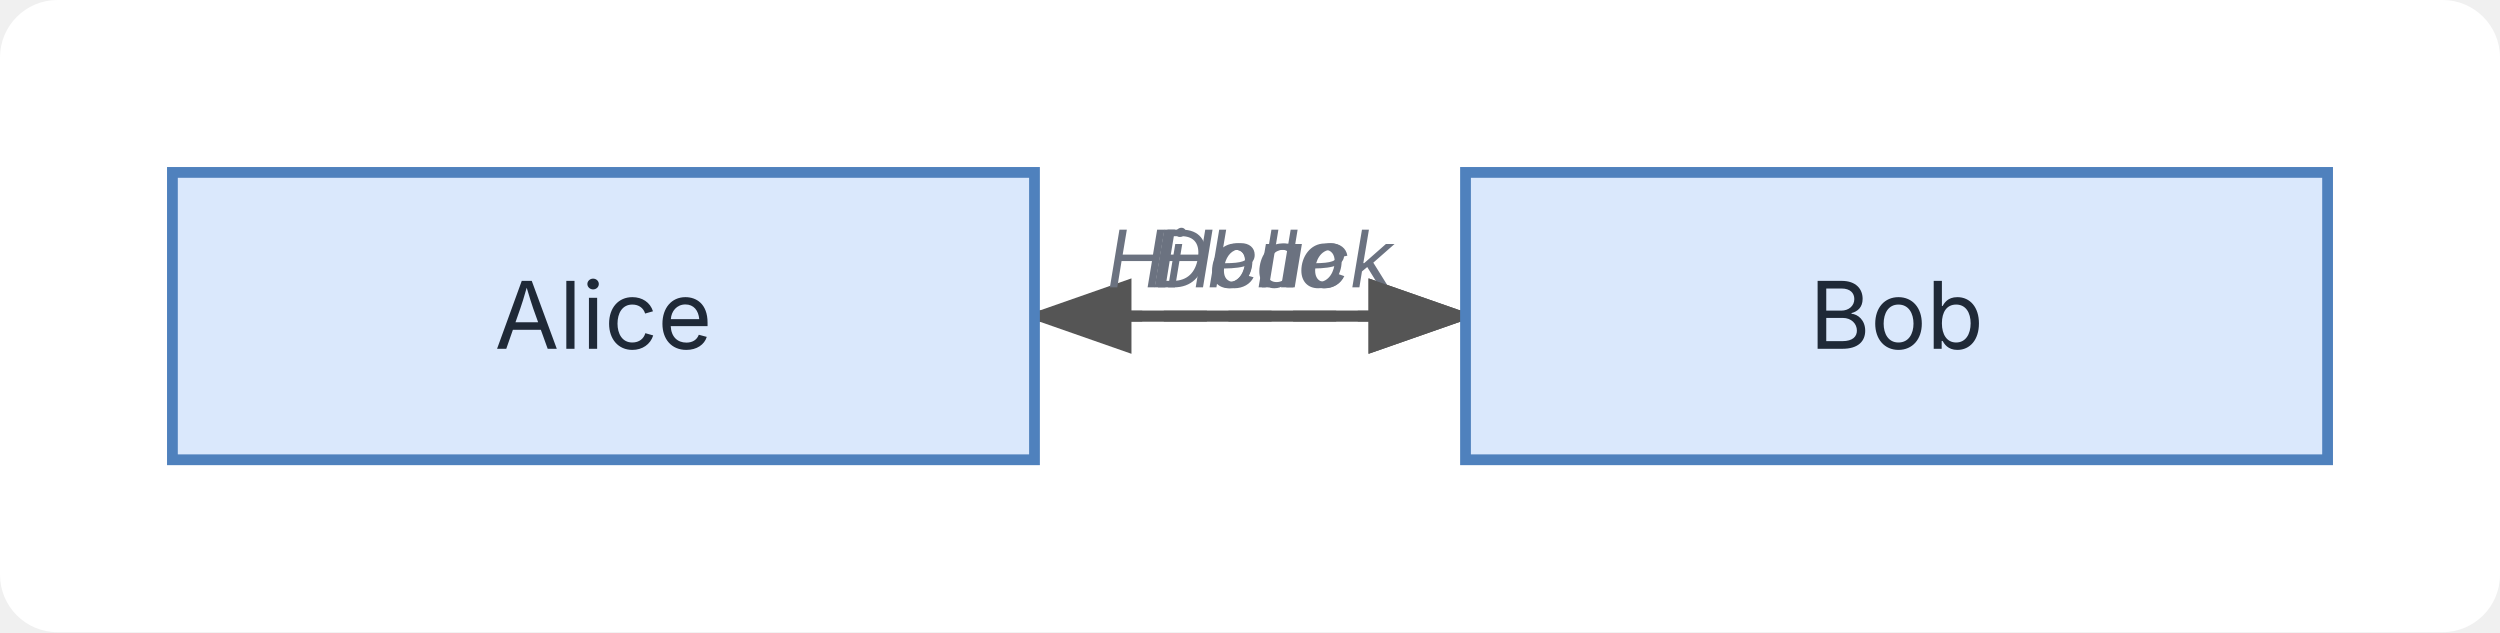
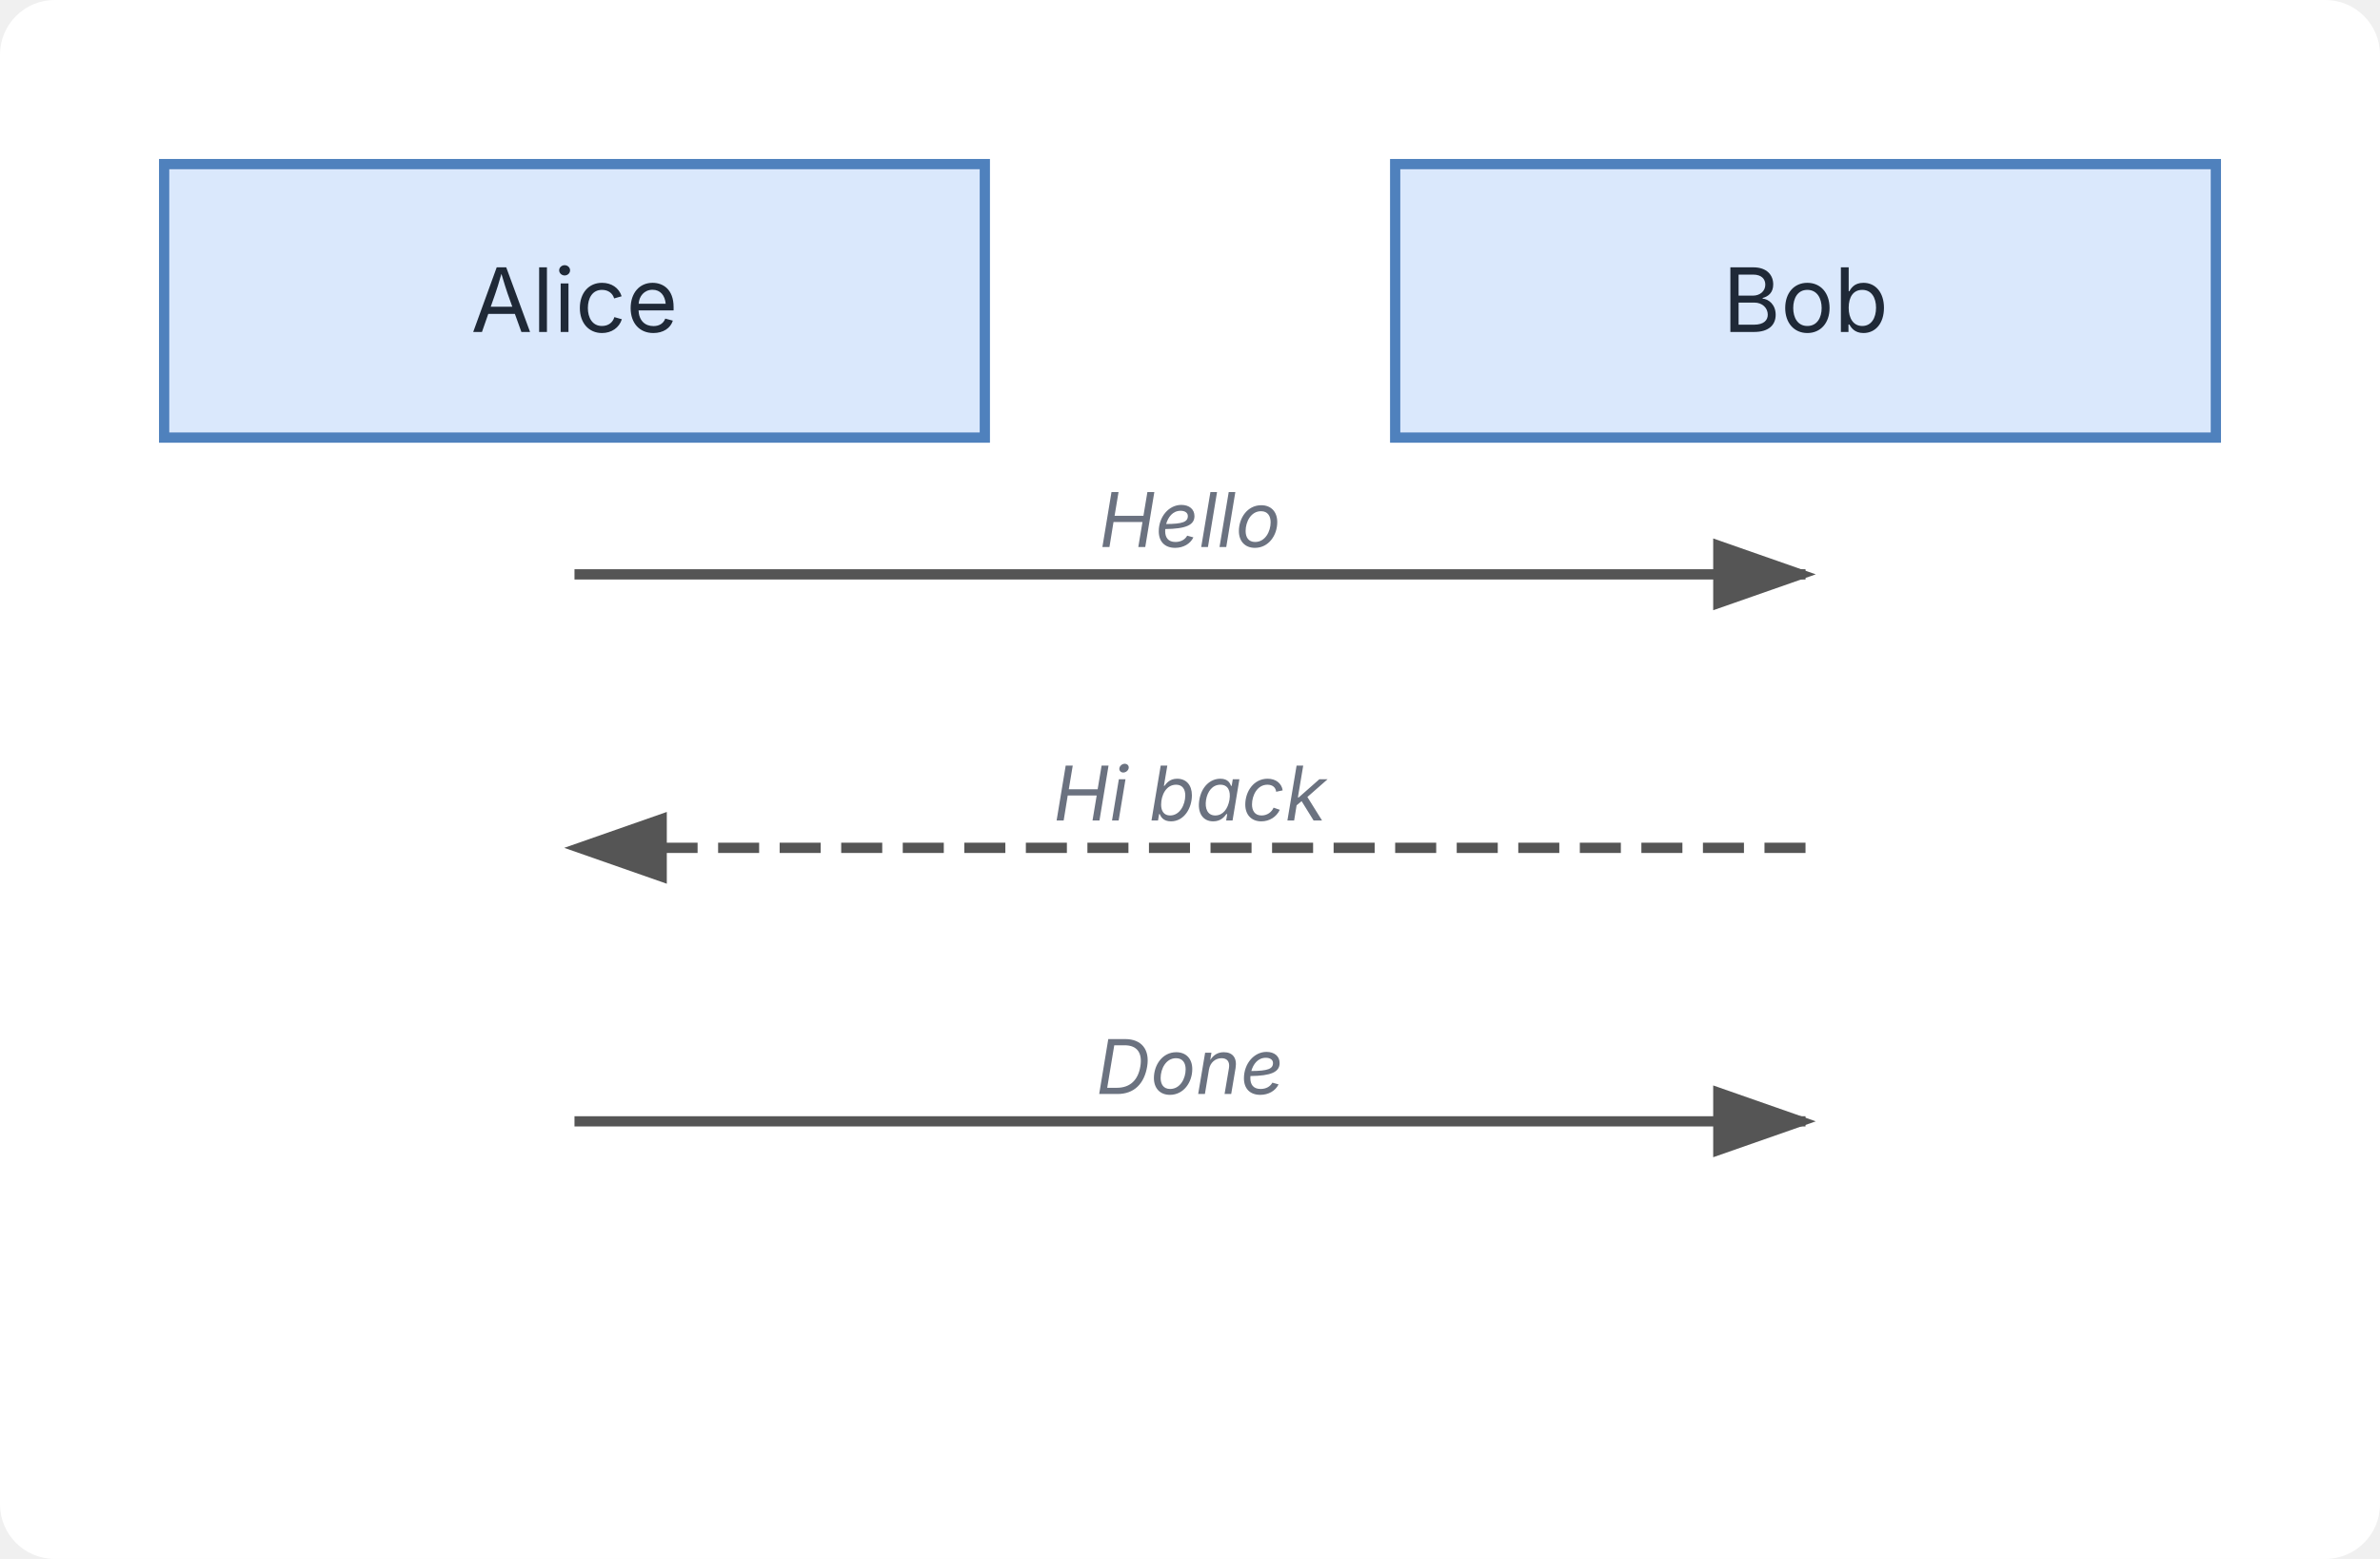
- <svg xmlns="http://www.w3.org/2000/svg" width="348.00" height="88.00" viewBox="0 0 348.00 88.00">
+ <svg xmlns="http://www.w3.org/2000/svg" width="348.00" height="228.00" viewBox="0 0 348.00 228.00">
  <defs>
    <marker id="arrowhead" markerWidth="10" markerHeight="7" refX="9" refY="3.5" orient="auto">
      <polygon points="0 0, 10 3.5, 0 7" fill="#555555" />
    </marker>
  </defs>
-   <rect width="348.00" height="88.00" fill="#FFFFFF" rx="8.00" ry="8.00" />
-   <path d="M 144.00,44.00 C 168.00,44.00 180.00,44.00 204.00,44.00" fill="none" stroke="#555555" stroke-width="1.50" marker-end="url(#arrowhead)" />
-   <text x="174.00" y="40.00" text-anchor="middle" font-family="&quot;Segoe UI&quot;, Inter, Arial, sans-serif" font-size="11.05" fill="#6B7280" font-style="italic">Hello</text>
-   <path d="M 204.00,44.00 C 180.00,44.00 168.00,44.00 144.00,44.00" fill="none" stroke="#555555" stroke-width="1.50" stroke-dasharray="6,3" marker-end="url(#arrowhead)" />
-   <text x="174.00" y="40.00" text-anchor="middle" font-family="&quot;Segoe UI&quot;, Inter, Arial, sans-serif" font-size="11.05" fill="#6B7280" font-style="italic">Hi back</text>
-   <path d="M 144.00,44.00 C 168.00,44.00 180.00,44.00 204.00,44.00" fill="none" stroke="#555555" stroke-width="1.50" marker-end="url(#arrowhead)" />
-   <text x="174.00" y="40.00" text-anchor="middle" font-family="&quot;Segoe UI&quot;, Inter, Arial, sans-serif" font-size="11.05" fill="#6B7280" font-style="italic">Done</text>
+   <rect width="348.00" height="228.00" fill="#FFFFFF" rx="8.00" ry="8.00" />
+   <path d="M 84.00,84.00 C 156.00,84.00 192.00,84.00 264.00,84.00" fill="none" stroke="#555555" stroke-width="1.50" marker-end="url(#arrowhead)" />
+   <text x="174.00" y="80.00" text-anchor="middle" font-family="&quot;Segoe UI&quot;, Inter, Arial, sans-serif" font-size="11.05" fill="#6B7280" font-style="italic">Hello</text>
+   <path d="M 264.00,124.00 C 192.00,124.00 156.00,124.00 84.00,124.00" fill="none" stroke="#555555" stroke-width="1.50" stroke-dasharray="6,3" marker-end="url(#arrowhead)" />
+   <text x="174.00" y="120.00" text-anchor="middle" font-family="&quot;Segoe UI&quot;, Inter, Arial, sans-serif" font-size="11.05" fill="#6B7280" font-style="italic">Hi back</text>
+   <path d="M 84.00,164.00 C 156.00,164.00 192.00,164.00 264.00,164.00" fill="none" stroke="#555555" stroke-width="1.50" marker-end="url(#arrowhead)" />
+   <text x="174.00" y="160.00" text-anchor="middle" font-family="&quot;Segoe UI&quot;, Inter, Arial, sans-serif" font-size="11.05" fill="#6B7280" font-style="italic">Done</text>
  <g transform="translate(24.00,24.00)">
    <rect width="120.00" height="40.00" rx="0" ry="0" fill="#DAE8FC" stroke="#4F81BD" stroke-width="1.50" />
    <text x="60.00" y="24.55" text-anchor="middle" font-family="&quot;Segoe UI&quot;, Inter, Arial, sans-serif" font-size="13.00" fill="#1F2937">Alice</text>
  </g>
  <g transform="translate(204.00,24.00)">
    <rect width="120.00" height="40.00" rx="0" ry="0" fill="#DAE8FC" stroke="#4F81BD" stroke-width="1.50" />
    <text x="60.00" y="24.55" text-anchor="middle" font-family="&quot;Segoe UI&quot;, Inter, Arial, sans-serif" font-size="13.00" fill="#1F2937">Bob</text>
  </g>
</svg>
